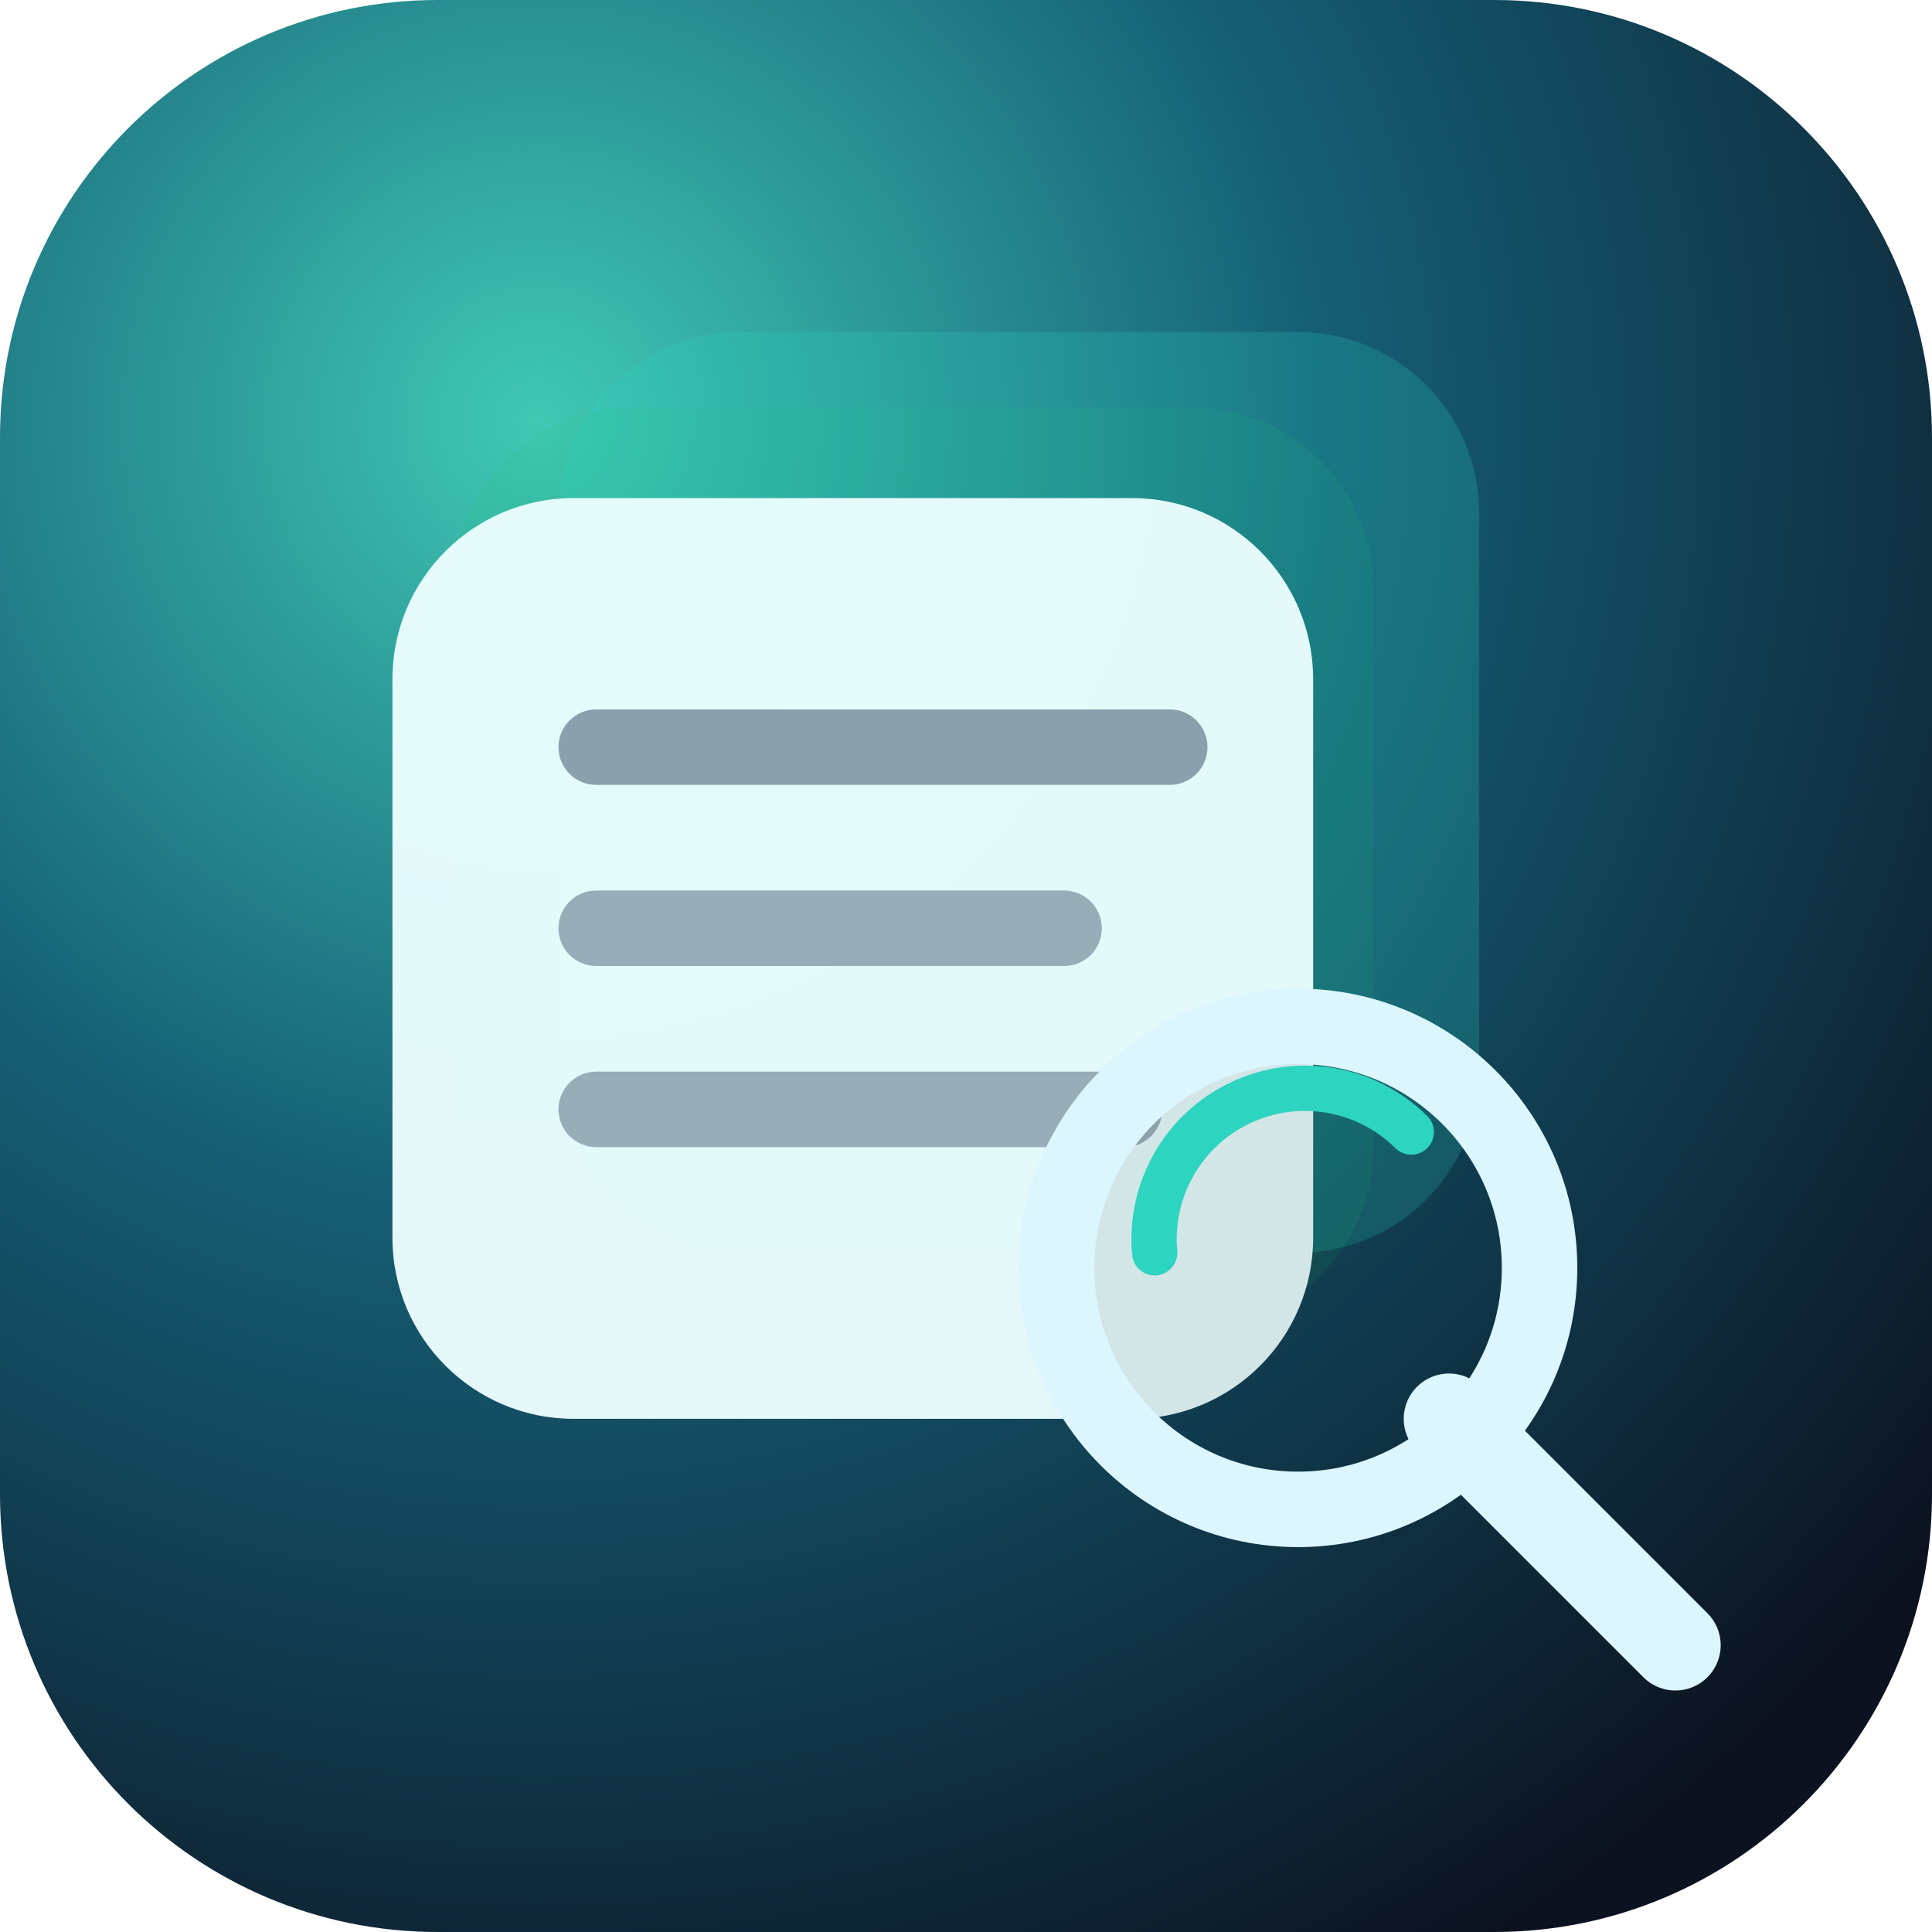
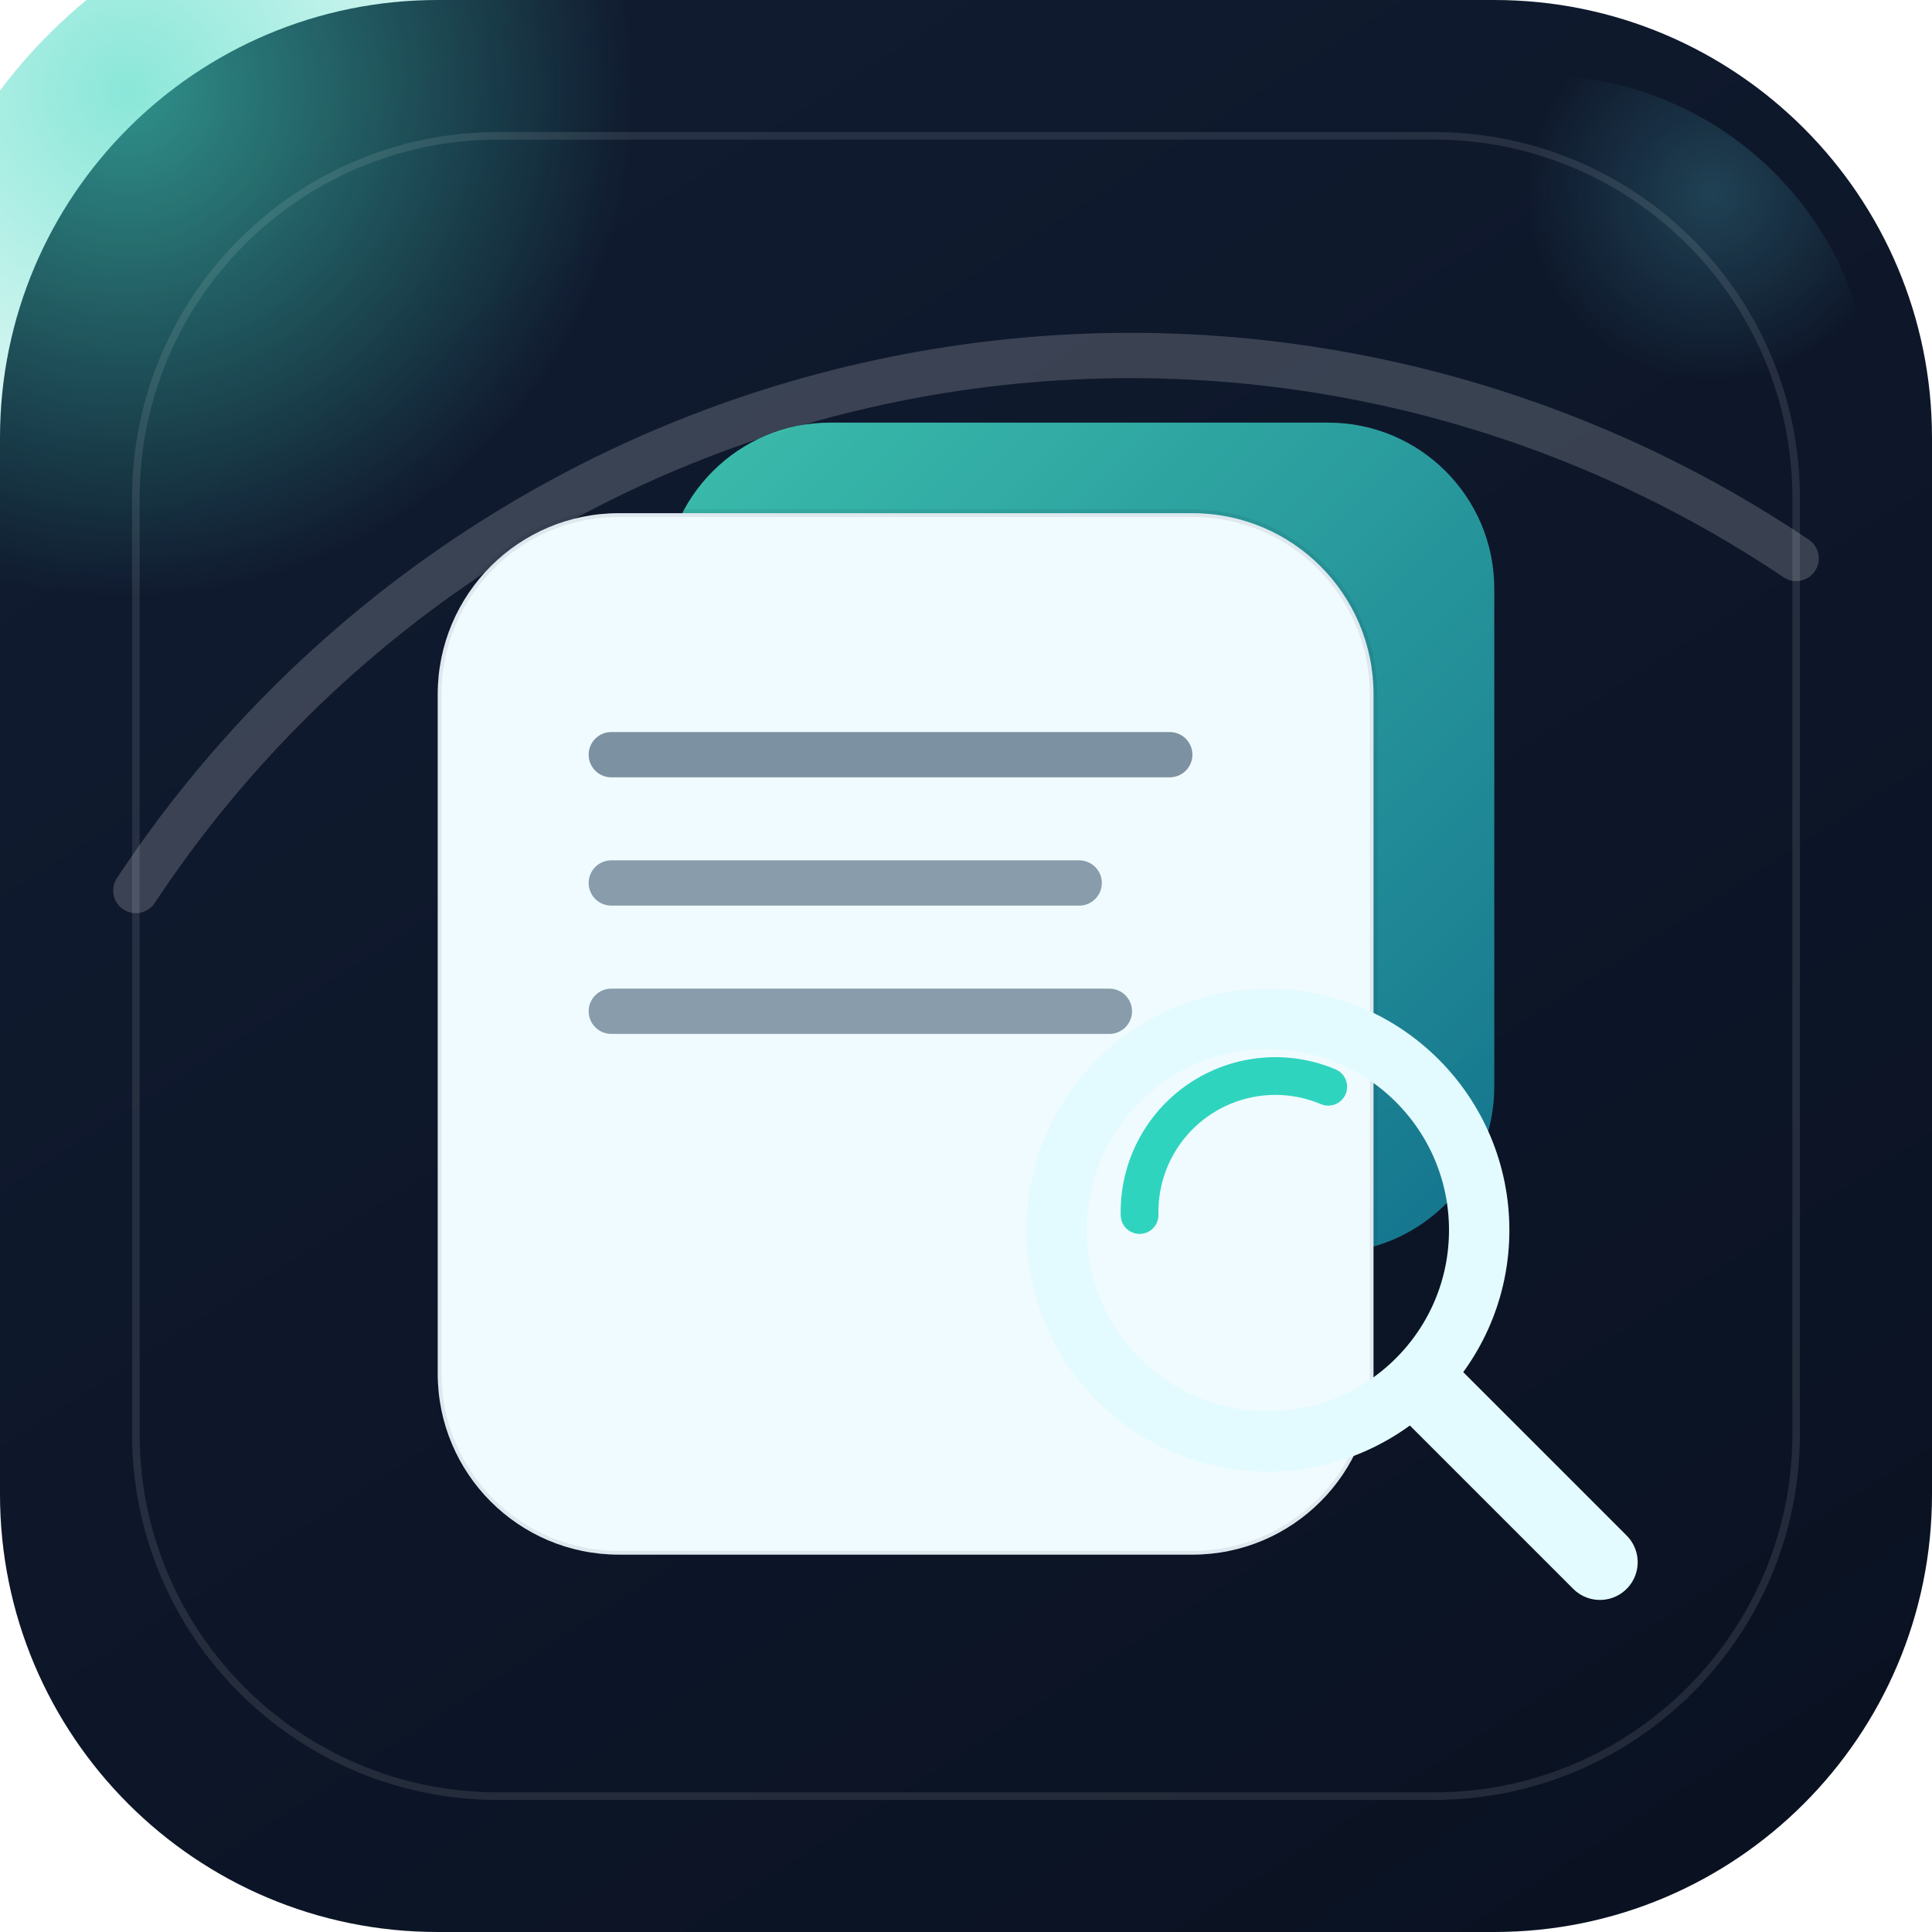
<svg xmlns="http://www.w3.org/2000/svg" viewBox="0 0 256 256">
  <defs>
-     <radialGradient id="g" cx="28%" cy="22%" r="92%">
-       <stop offset="0%" stop-color="#40c9b4" />
-       <stop offset="44%" stop-color="#155e75" />
-       <stop offset="100%" stop-color="#0c1220" />
+     <linearGradient id="bg" x1="18%" y1="0%" x2="82%" y2="100%">
+       <stop offset="0%" stop-color="#111c31" />
+       <stop offset="100%" stop-color="#0a1222" />
+     </linearGradient>
+     <radialGradient id="g1" cx="22%" cy="20%" r="48%">
+       <stop offset="0%" stop-color="#42d8c1" stop-opacity="0.62" />
+       <stop offset="100%" stop-color="#42d8c1" stop-opacity="0" />
    </radialGradient>
+     <radialGradient id="g2" cx="76%" cy="18%" r="28%">
+       <stop offset="0%" stop-color="#67e8f9" stop-opacity="0.2" />
+       <stop offset="100%" stop-color="#67e8f9" stop-opacity="0" />
+     </radialGradient>
+     <linearGradient id="tile" x1="0%" y1="0%" x2="100%" y2="100%">
+       <stop offset="0%" stop-color="#41d3bd" />
+       <stop offset="100%" stop-color="#15809a" />
+     </linearGradient>
  </defs>
-   <rect width="256" height="256" rx="58" fill="url(#g)" />
-   <rect x="60" y="54" width="122" height="122" rx="24" fill="rgba(34,197,94,0.10)" />
-   <rect x="74" y="44" width="122" height="122" rx="24" fill="rgba(45,212,191,0.22)" />
-   <rect x="52" y="66" width="122" height="122" rx="24" fill="rgba(236,254,255,0.96)" />
-   <rect x="74" y="94" width="86" height="10" rx="5" fill="#8aa1ad" />
-   <rect x="74" y="118" width="72" height="10" rx="5" fill="#8aa1ad" opacity="0.85" />
-   <rect x="74" y="142" width="80" height="10" rx="5" fill="#8aa1ad" opacity="0.85" />
-   <circle cx="172" cy="168" r="32" fill="rgba(10,20,35,0.08)" stroke="#dbf6ff" stroke-width="10" />
-   <path d="M192 188 L222 218" stroke="#dbf6ff" stroke-width="12" stroke-linecap="round" />
-   <path d="M153 166 A20 20 0 0 1 187 150" stroke="#2dd4bf" stroke-width="6" fill="none" stroke-linecap="round" />
+   <rect width="256" height="256" rx="58" fill="url(#bg)" />
+   <circle cx="56" cy="54" r="70" fill="url(#g1)" />
+   <circle cx="204" cy="54" r="44" fill="url(#g2)" />
+   <rect x="18" y="18" width="220" height="220" rx="48" fill="none" stroke="rgba(255,255,255,0.1)" />
+   <path d="M18 118 A158 158 0 0 1 238 74" stroke="rgba(255,255,255,0.18)" stroke-width="6" fill="none" stroke-linecap="round" />
+   <rect x="88" y="56" width="110" height="110" rx="22" fill="url(#tile)" opacity="0.88" />
+   <rect x="58" y="68" width="124" height="138" rx="24" fill="#f0fbff" />
+   <rect x="58" y="68" width="124" height="138" rx="24" fill="none" stroke="rgba(15,23,42,0.08)" />
+   <rect x="78" y="97" width="80" height="6" rx="3" fill="#728899" opacity="0.92" />
+   <rect x="78" y="114" width="68" height="6" rx="3" fill="#728899" opacity="0.82" />
+   <rect x="78" y="131" width="72" height="6" rx="3" fill="#728899" opacity="0.82" />
+   <circle cx="168" cy="163" r="28" fill="none" stroke="#e3fbff" stroke-width="8" />
+   <path d="M189 184 L212 207" stroke="#e3fbff" stroke-width="10" stroke-linecap="round" />
+   <path d="M151 161 A18 18 0 0 1 176 144" stroke="#2fd4bf" stroke-width="5" fill="none" stroke-linecap="round" />
</svg>
